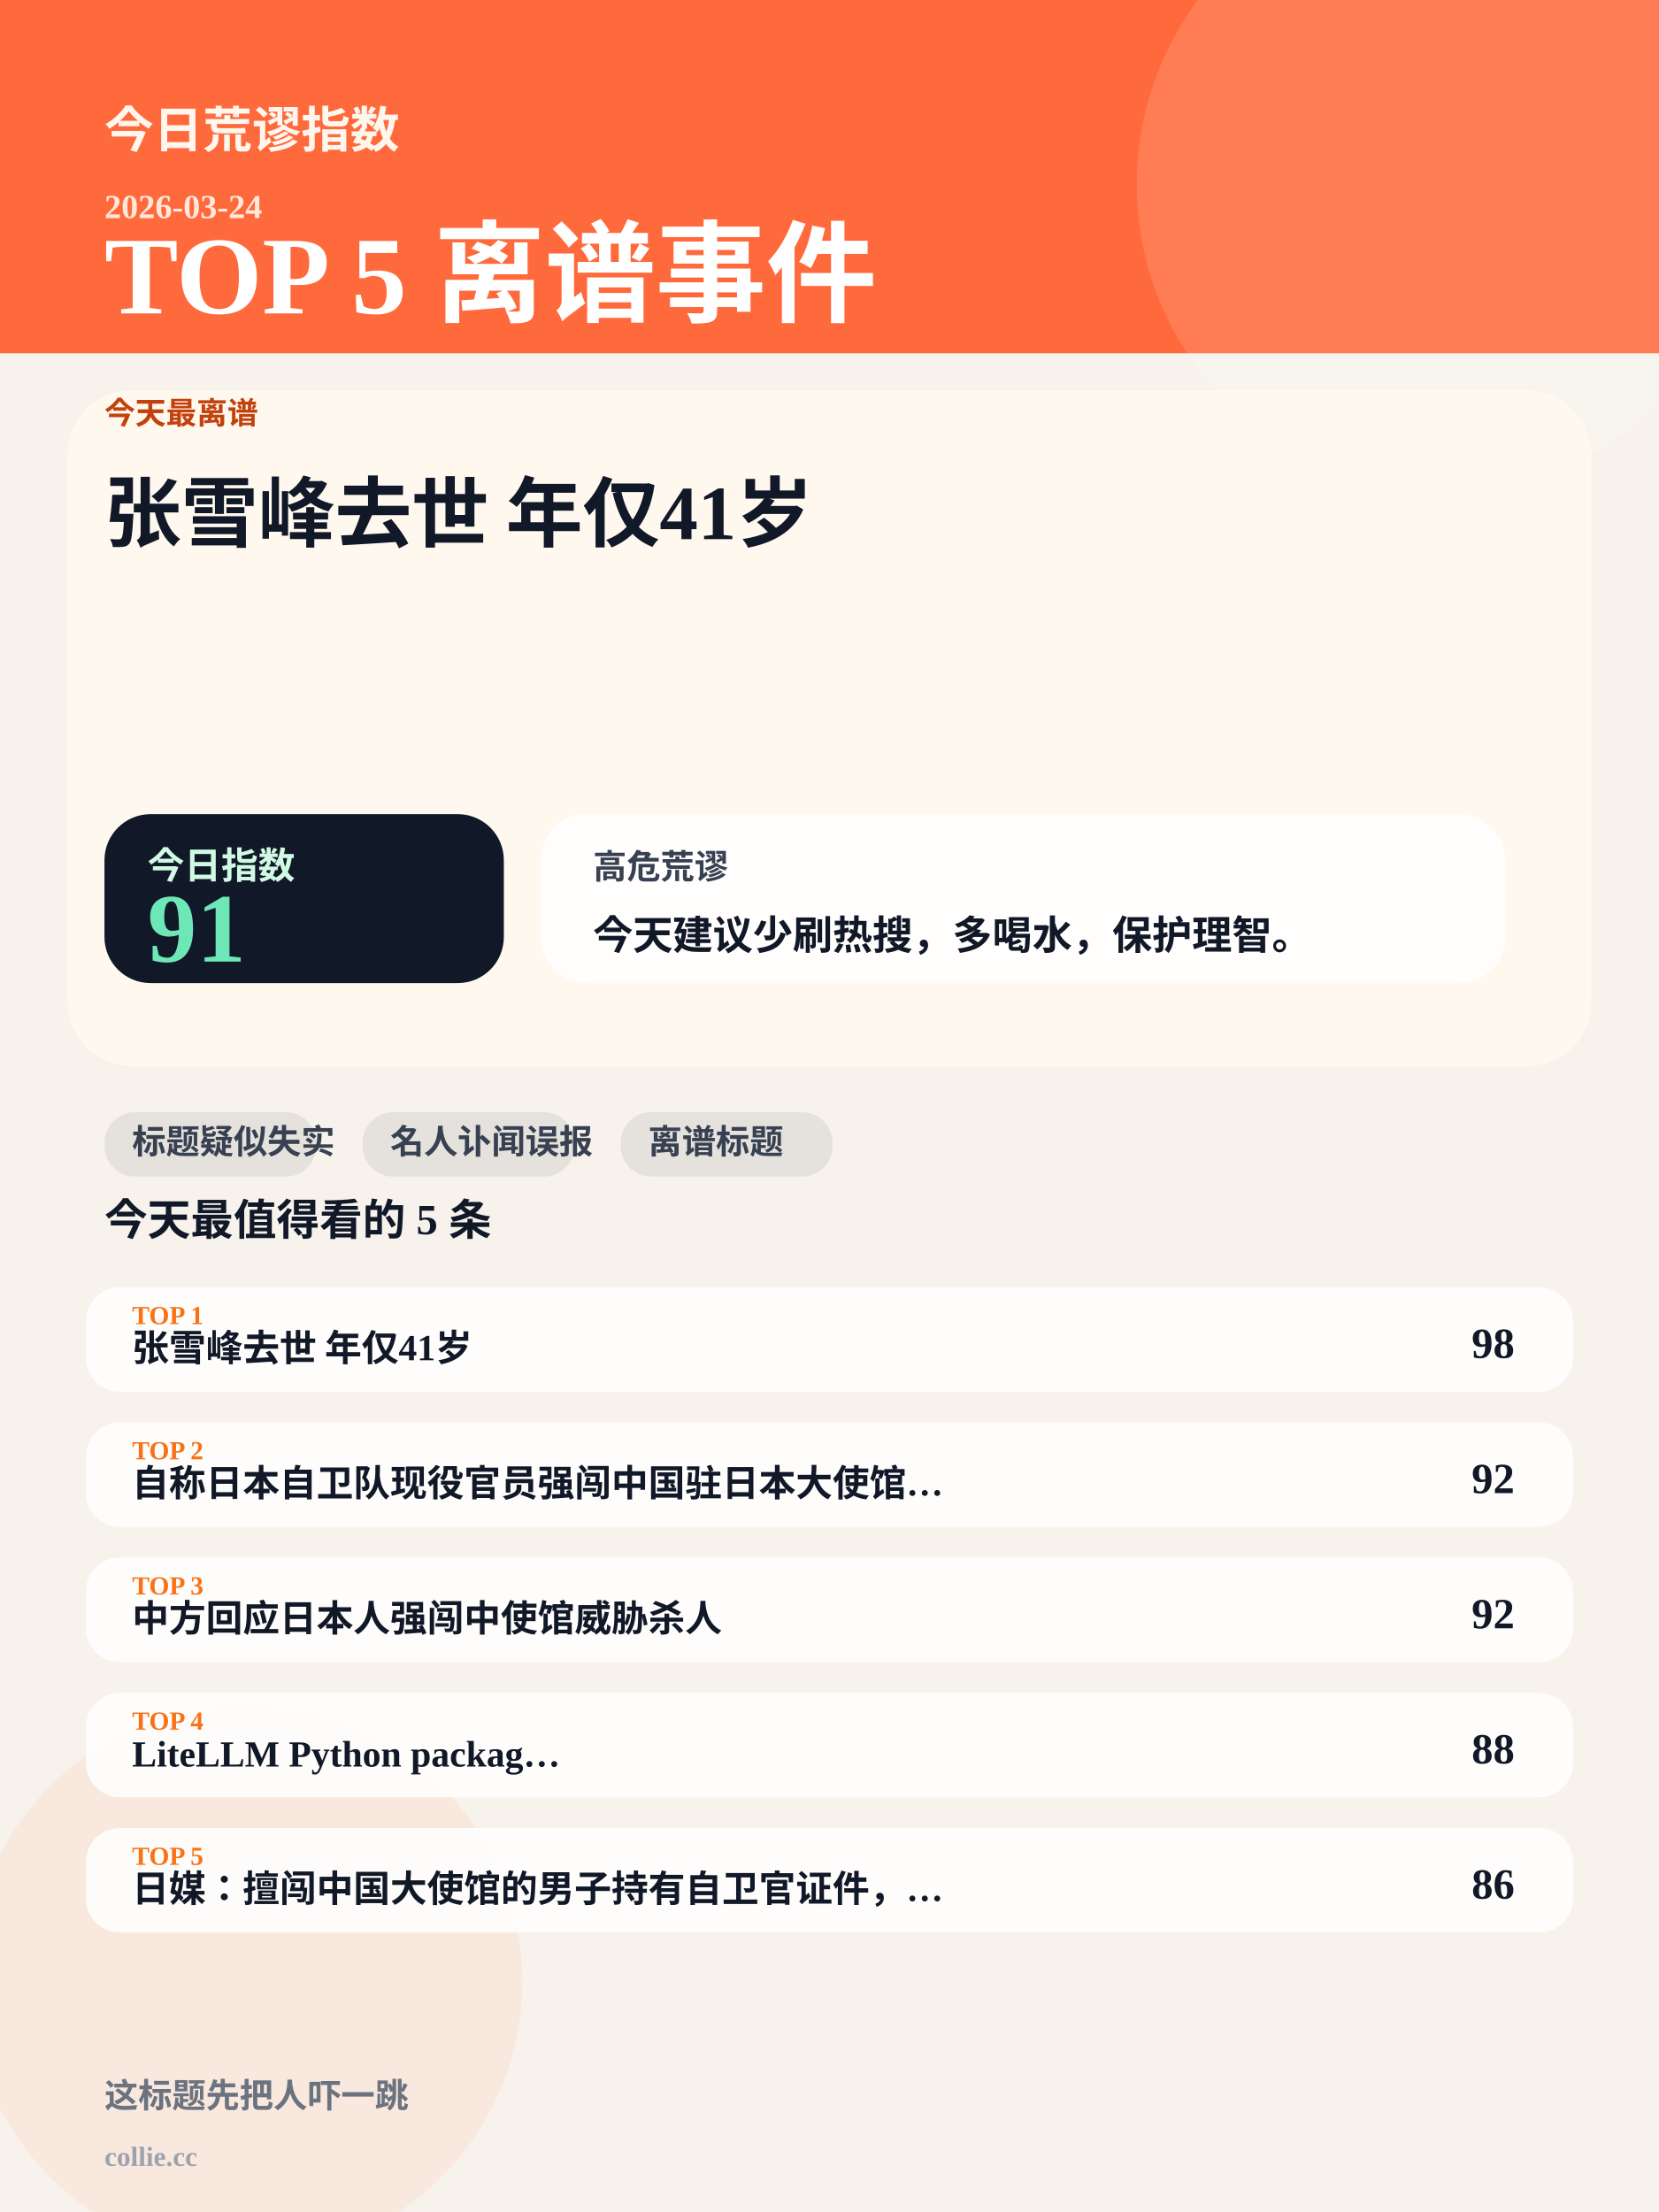
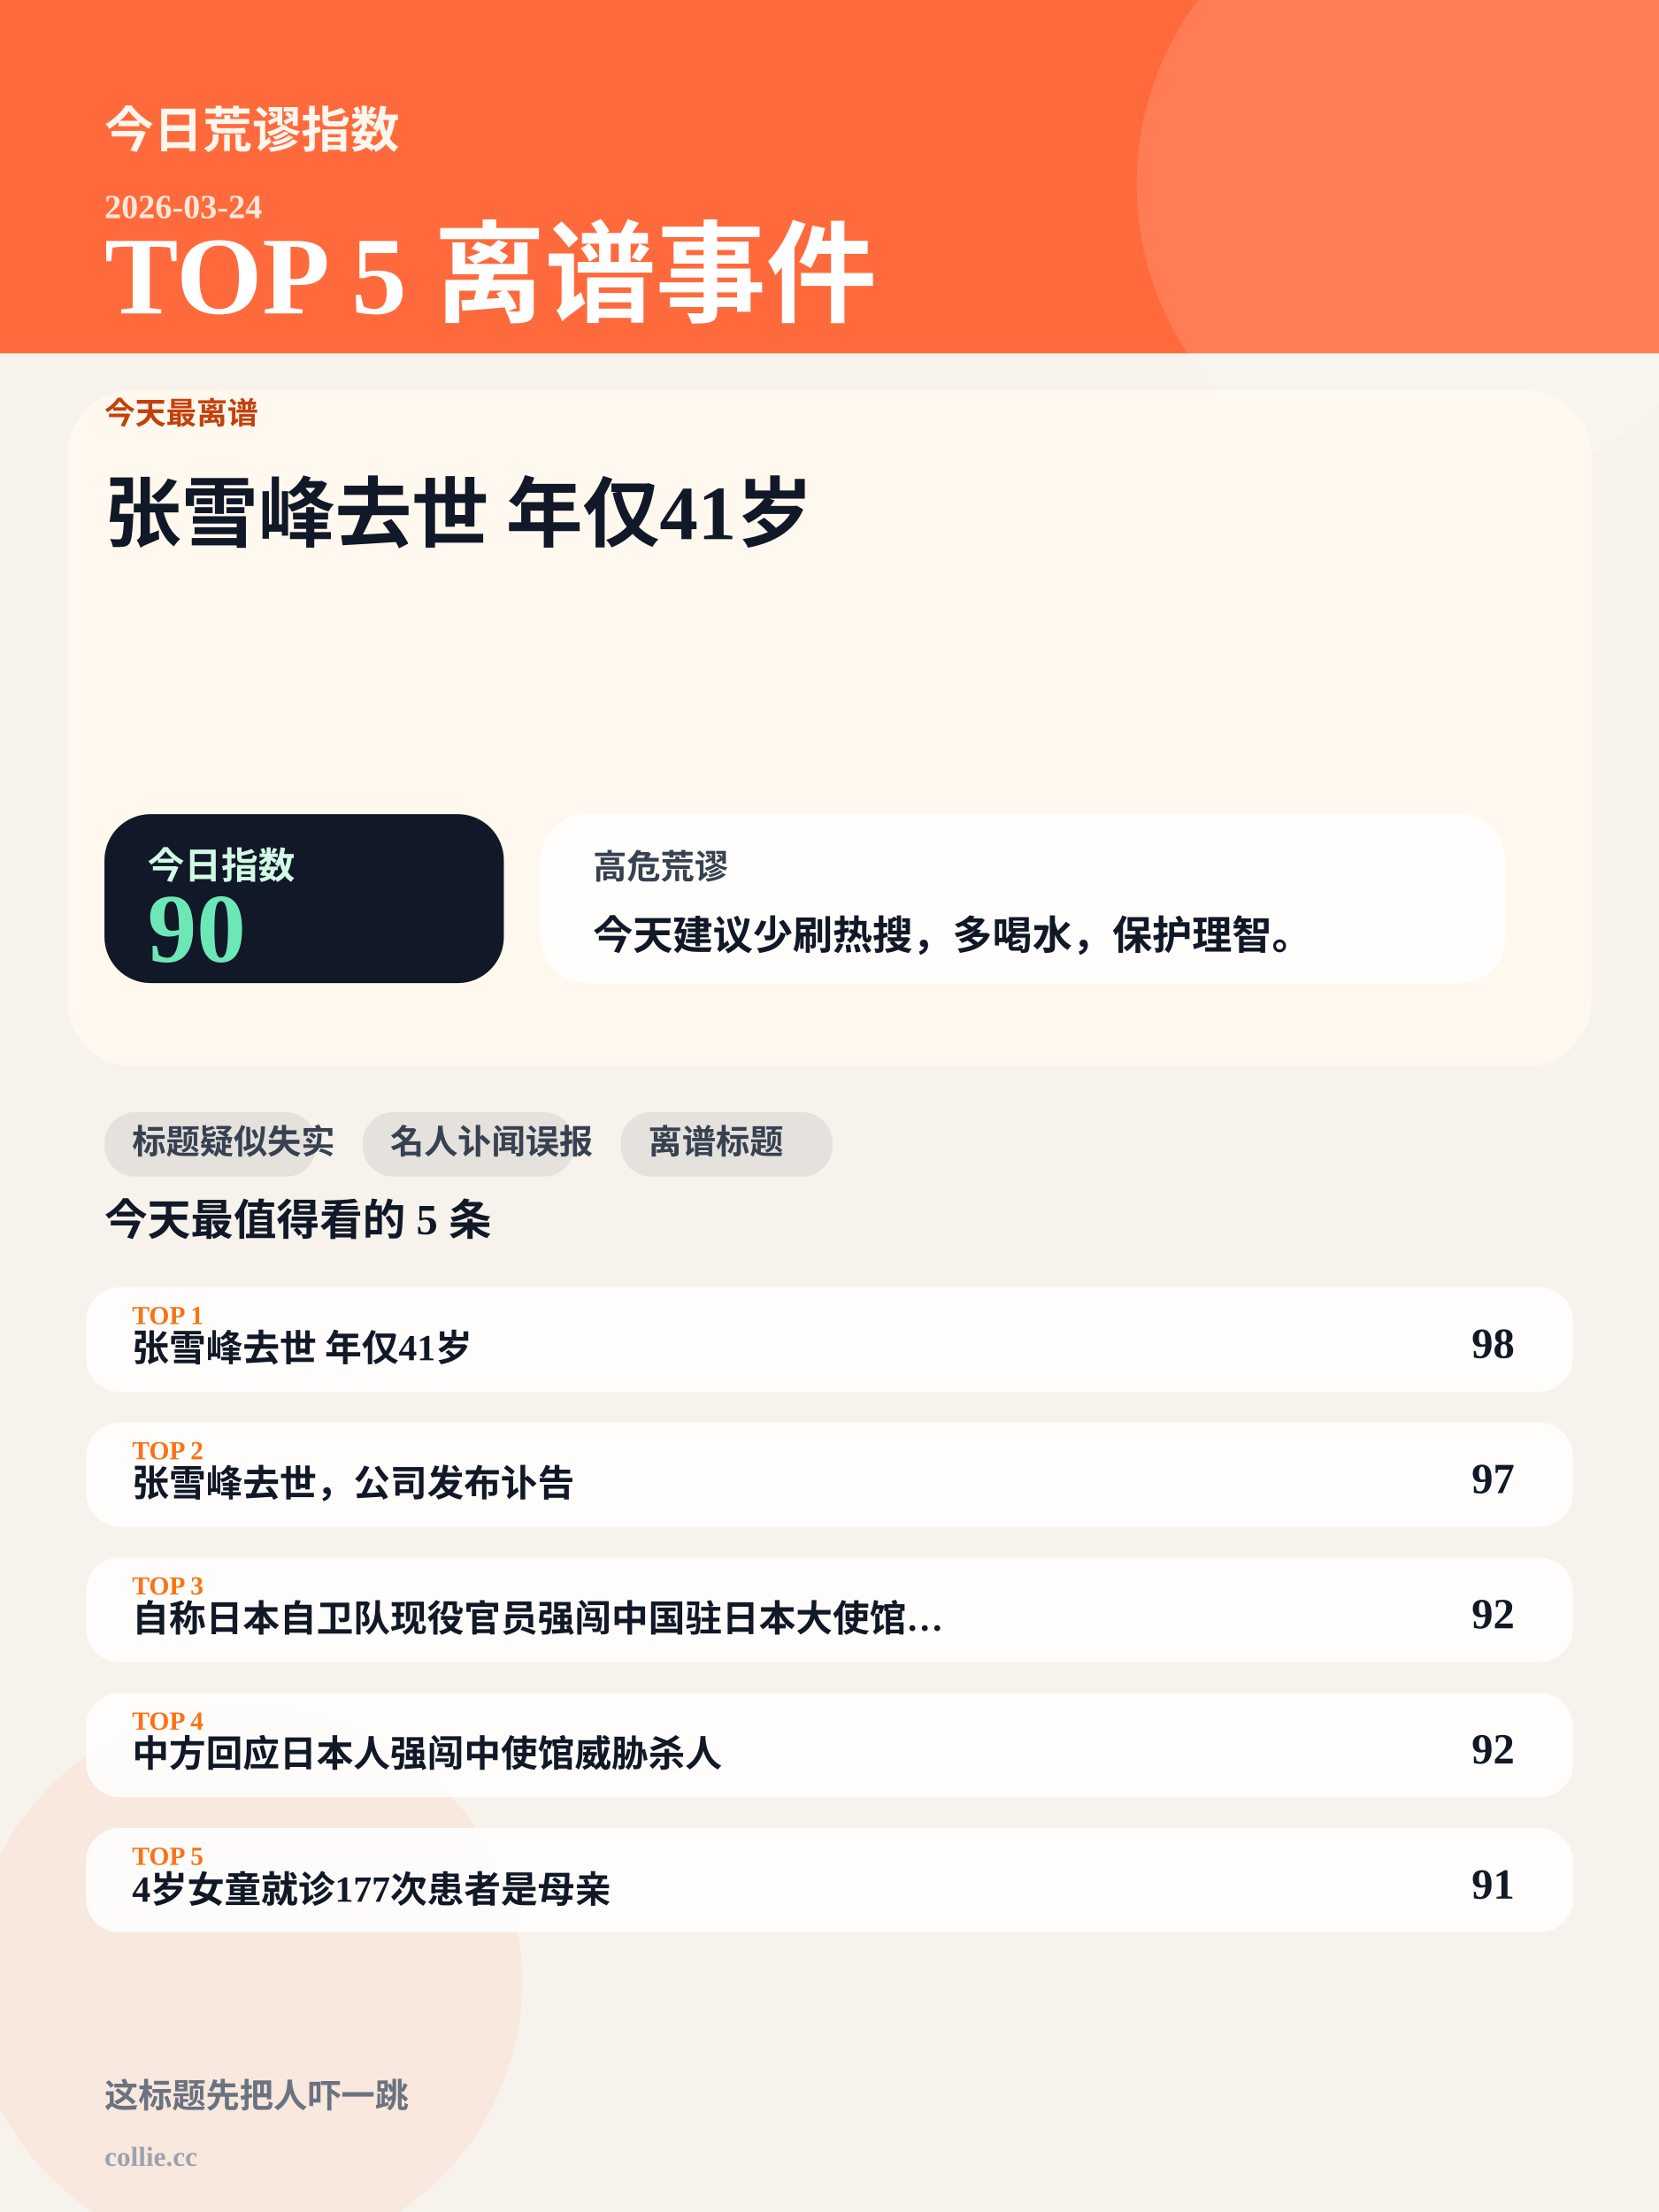
<svg xmlns="http://www.w3.org/2000/svg" width="1080" height="1440" viewBox="0 0 1080 1440" fill="none">
  <rect width="1080" height="1440" fill="#F7F3EC" />
  <rect x="0" y="0" width="1080" height="230" fill="#FF6A3D" />
  <circle cx="940" cy="120" r="200" fill="rgba(255,255,255,0.12)" />
  <circle cx="160" cy="1290" r="180" fill="rgba(255,106,61,0.08)" />
  <text x="68" y="96" font-size="32" font-weight="800" fill="#FFF7ED">今日荒谬指数</text>
  <text x="68" y="142" font-size="22" font-weight="700" fill="#FFE7D9">2026-03-24</text>
  <text x="68" y="204" font-size="72" font-weight="900" fill="#FFFFFF">TOP 5 离谱事件</text>
  <rect x="44" y="254" width="992" height="440" rx="42" fill="#FFF8EE" />
  <text x="68" y="276" font-size="20" font-weight="800" fill="#C2410C">今天最离谱</text>
  <text x="68" y="352" font-size="50" font-weight="900" fill="#111827">张雪峰去世 年仅41岁</text>
  <rect x="68" y="530" width="260" height="110" rx="30" fill="#111827" />
  <text x="96" y="572" font-size="24" font-weight="700" fill="#D1FAE5">今日指数</text>
-   <text x="96" y="626" font-size="64" font-weight="900" fill="#6EE7B7">91</text>
+   <text x="96" y="626" font-size="64" font-weight="900" fill="#6EE7B7">90</text>
  <rect x="352" y="530" width="628" height="110" rx="30" fill="rgba(255,255,255,0.88)" />
  <text x="386" y="572" font-size="22" font-weight="800" fill="#374151">高危荒谬</text>
  <text x="386" y="618" font-size="26" font-weight="700" fill="#111827">今天建议少刷热搜，多喝水，保护理智。</text>
  <rect x="68" y="724" rx="20" ry="20" width="138" height="42" fill="#111827" fill-opacity="0.08" />
  <text x="86" y="751" font-size="22" font-weight="700" fill="#374151">标题疑似失实</text>
  <rect x="236" y="724" rx="20" ry="20" width="138" height="42" fill="#111827" fill-opacity="0.08" />
  <text x="254" y="751" font-size="22" font-weight="700" fill="#374151">名人讣闻误报</text>
  <rect x="404" y="724" rx="20" ry="20" width="138" height="42" fill="#111827" fill-opacity="0.08" />
  <text x="422" y="751" font-size="22" font-weight="700" fill="#374151">离谱标题</text>
  <text x="68" y="804" font-size="28" font-weight="900" fill="#111827">今天最值得看的 5 条</text>
  <rect x="56" y="838" width="968" height="68" rx="22" fill="rgba(255,255,255,0.86)" />
  <text x="86" y="862" font-size="17" font-weight="800" fill="#F97316">TOP 1</text>
  <text x="86" y="886" font-size="24" font-weight="800" fill="#111827">张雪峰去世 年仅41岁</text>
  <text x="986" y="884" text-anchor="end" font-size="28" font-weight="900" fill="#111827">98</text>
  <rect x="56" y="926" width="968" height="68" rx="22" fill="rgba(255,255,255,0.86)" />
  <text x="86" y="950" font-size="17" font-weight="800" fill="#F97316">TOP 2</text>
-   <text x="86" y="974" font-size="24" font-weight="800" fill="#111827">自称日本自卫队现役官员强闯中国驻日本大使馆…</text>
-   <text x="986" y="972" text-anchor="end" font-size="28" font-weight="900" fill="#111827">92</text>
+   <text x="86" y="974" font-size="24" font-weight="800" fill="#111827">张雪峰去世，公司发布讣告</text>
+   <text x="986" y="972" text-anchor="end" font-size="28" font-weight="900" fill="#111827">97</text>
  <rect x="56" y="1014" width="968" height="68" rx="22" fill="rgba(255,255,255,0.86)" />
  <text x="86" y="1038" font-size="17" font-weight="800" fill="#F97316">TOP 3</text>
-   <text x="86" y="1062" font-size="24" font-weight="800" fill="#111827">中方回应日本人强闯中使馆威胁杀人</text>
+   <text x="86" y="1062" font-size="24" font-weight="800" fill="#111827">自称日本自卫队现役官员强闯中国驻日本大使馆…</text>
  <text x="986" y="1060" text-anchor="end" font-size="28" font-weight="900" fill="#111827">92</text>
  <rect x="56" y="1102" width="968" height="68" rx="22" fill="rgba(255,255,255,0.86)" />
  <text x="86" y="1126" font-size="17" font-weight="800" fill="#F97316">TOP 4</text>
-   <text x="86" y="1150" font-size="24" font-weight="800" fill="#111827">LiteLLM Python packag…</text>
-   <text x="986" y="1148" text-anchor="end" font-size="28" font-weight="900" fill="#111827">88</text>
+   <text x="86" y="1150" font-size="24" font-weight="800" fill="#111827">中方回应日本人强闯中使馆威胁杀人</text>
+   <text x="986" y="1148" text-anchor="end" font-size="28" font-weight="900" fill="#111827">92</text>
  <rect x="56" y="1190" width="968" height="68" rx="22" fill="rgba(255,255,255,0.86)" />
  <text x="86" y="1214" font-size="17" font-weight="800" fill="#F97316">TOP 5</text>
-   <text x="86" y="1238" font-size="24" font-weight="800" fill="#111827">日媒：擅闯中国大使馆的男子持有自卫官证件，…</text>
-   <text x="986" y="1236" text-anchor="end" font-size="28" font-weight="900" fill="#111827">86</text>
+   <text x="86" y="1238" font-size="24" font-weight="800" fill="#111827">4岁女童就诊177次患者是母亲</text>
+   <text x="986" y="1236" text-anchor="end" font-size="28" font-weight="900" fill="#111827">91</text>
  <text x="68" y="1372" font-size="22" font-weight="700" fill="#6B7280">这标题先把人吓一跳</text>
  <text x="68" y="1410" font-size="18" font-weight="700" fill="#9CA3AF">collie.cc</text>
</svg>
